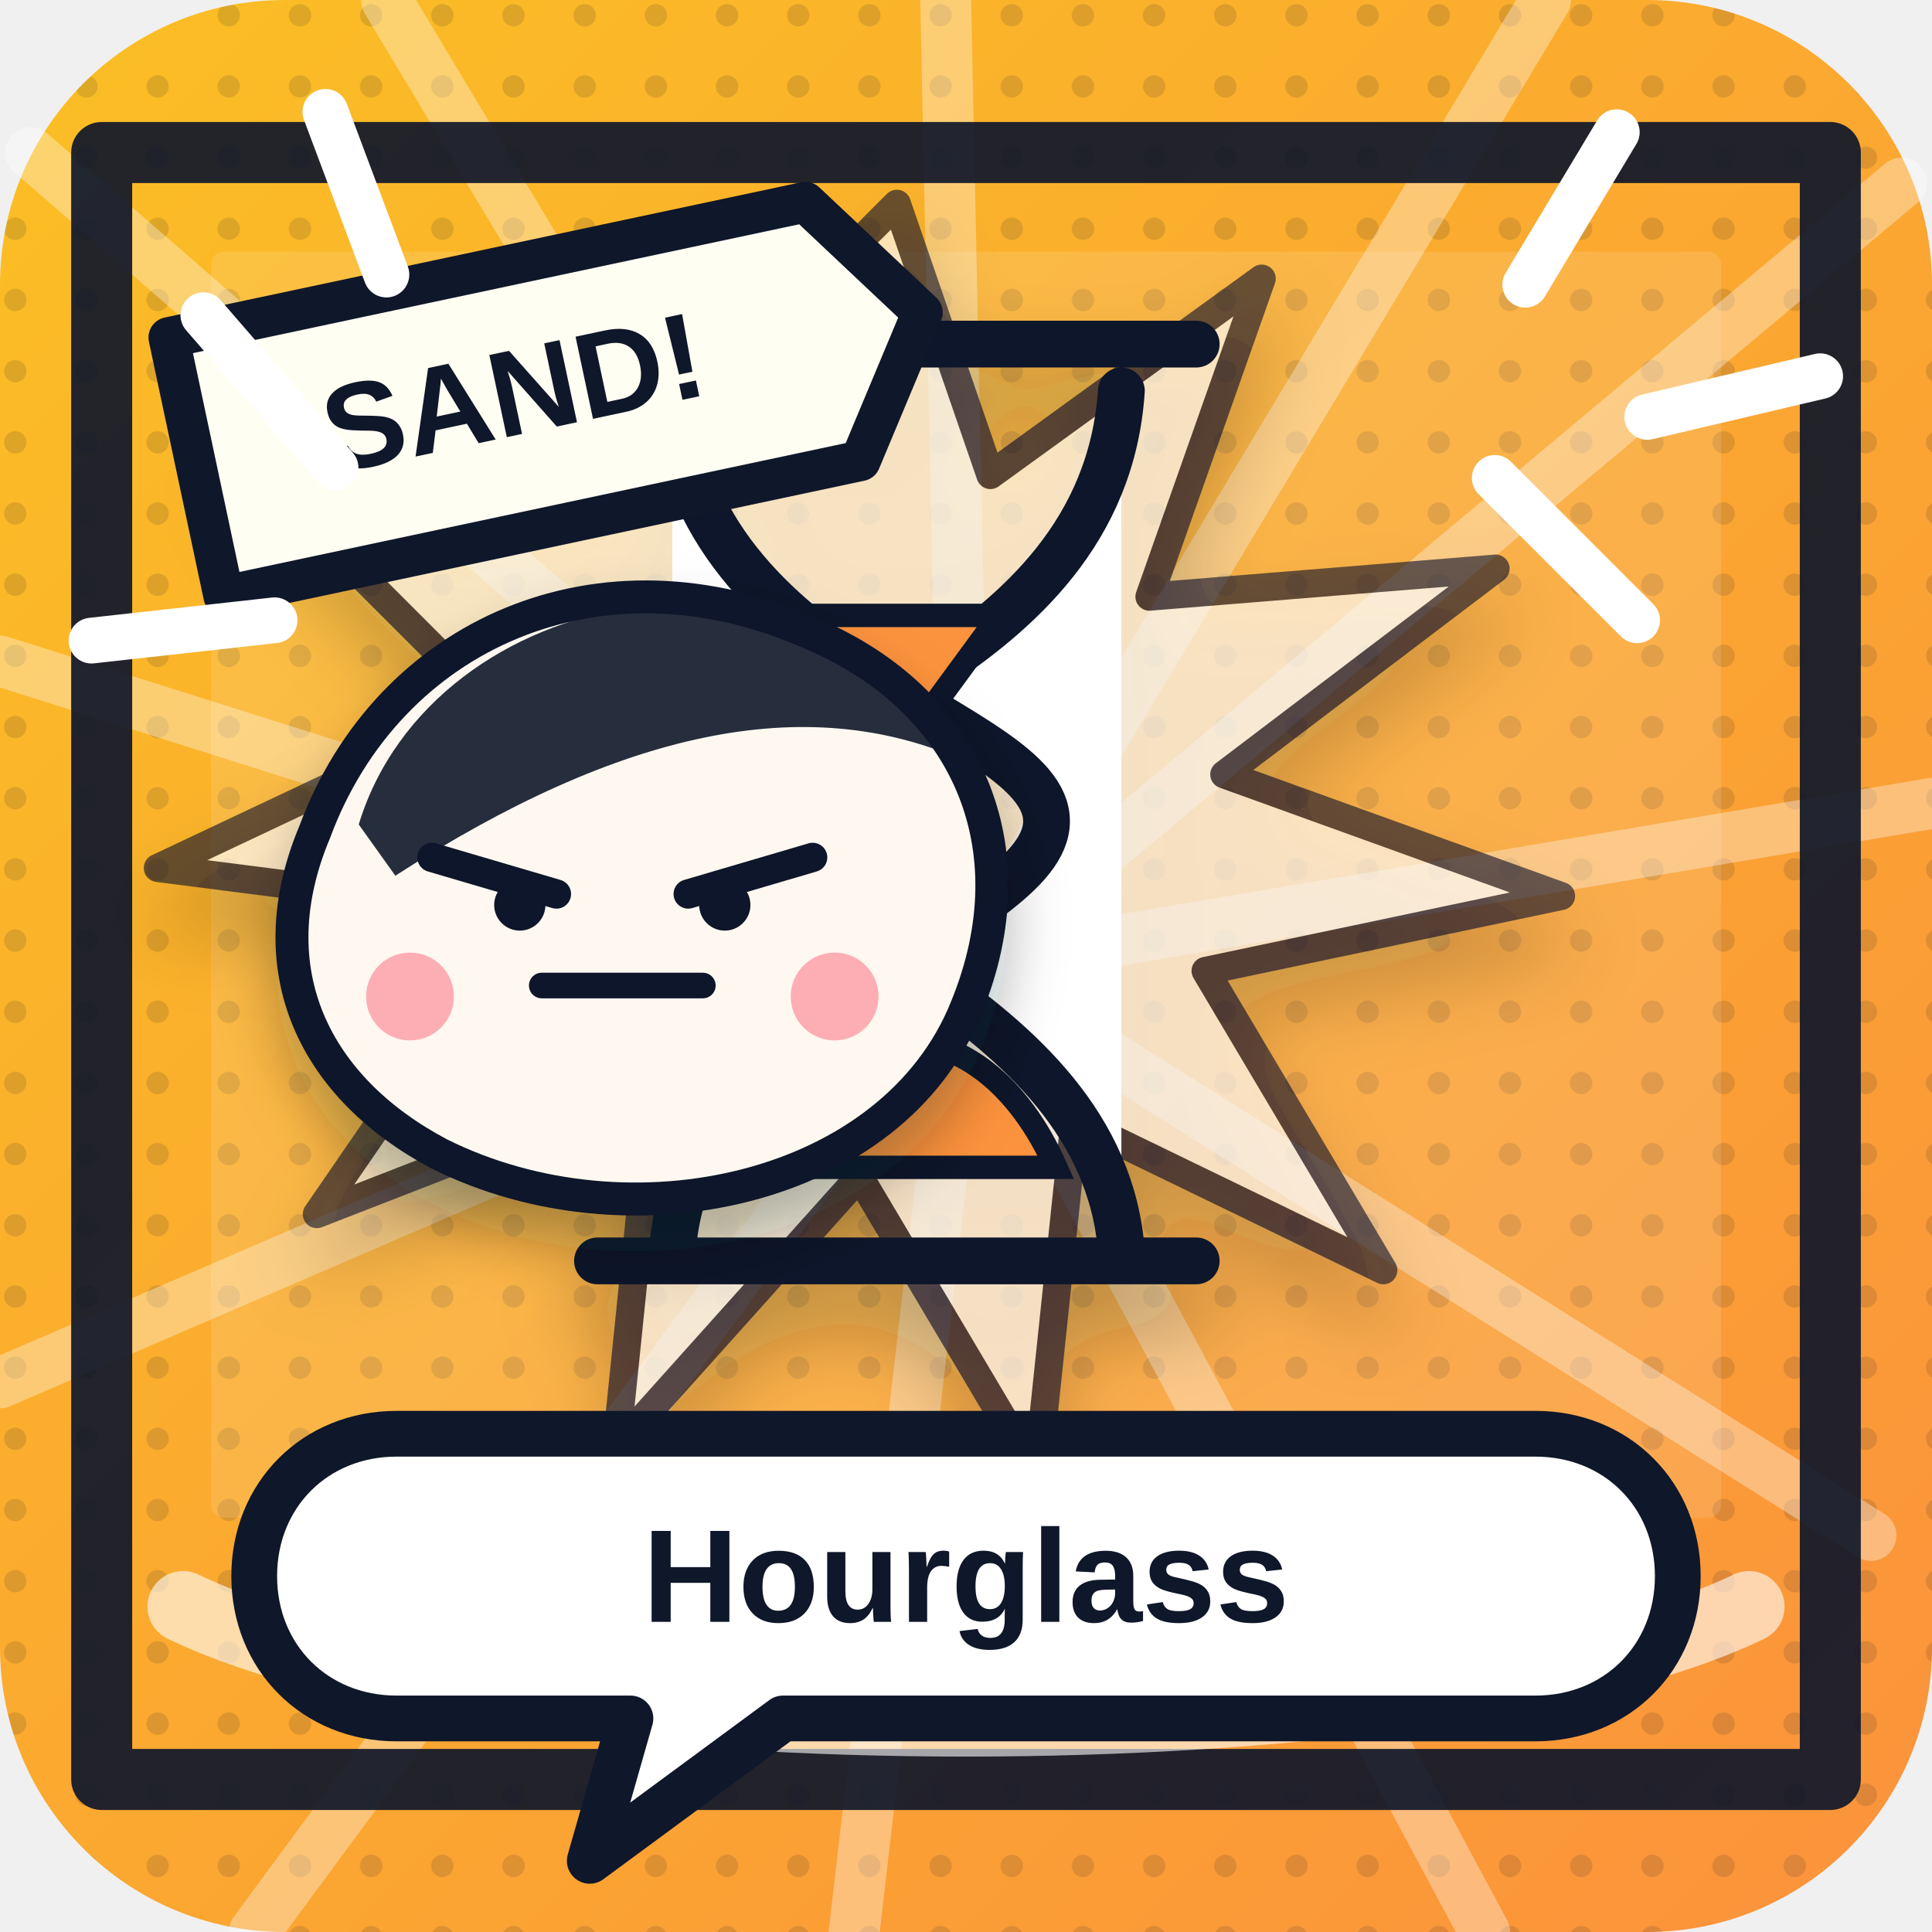
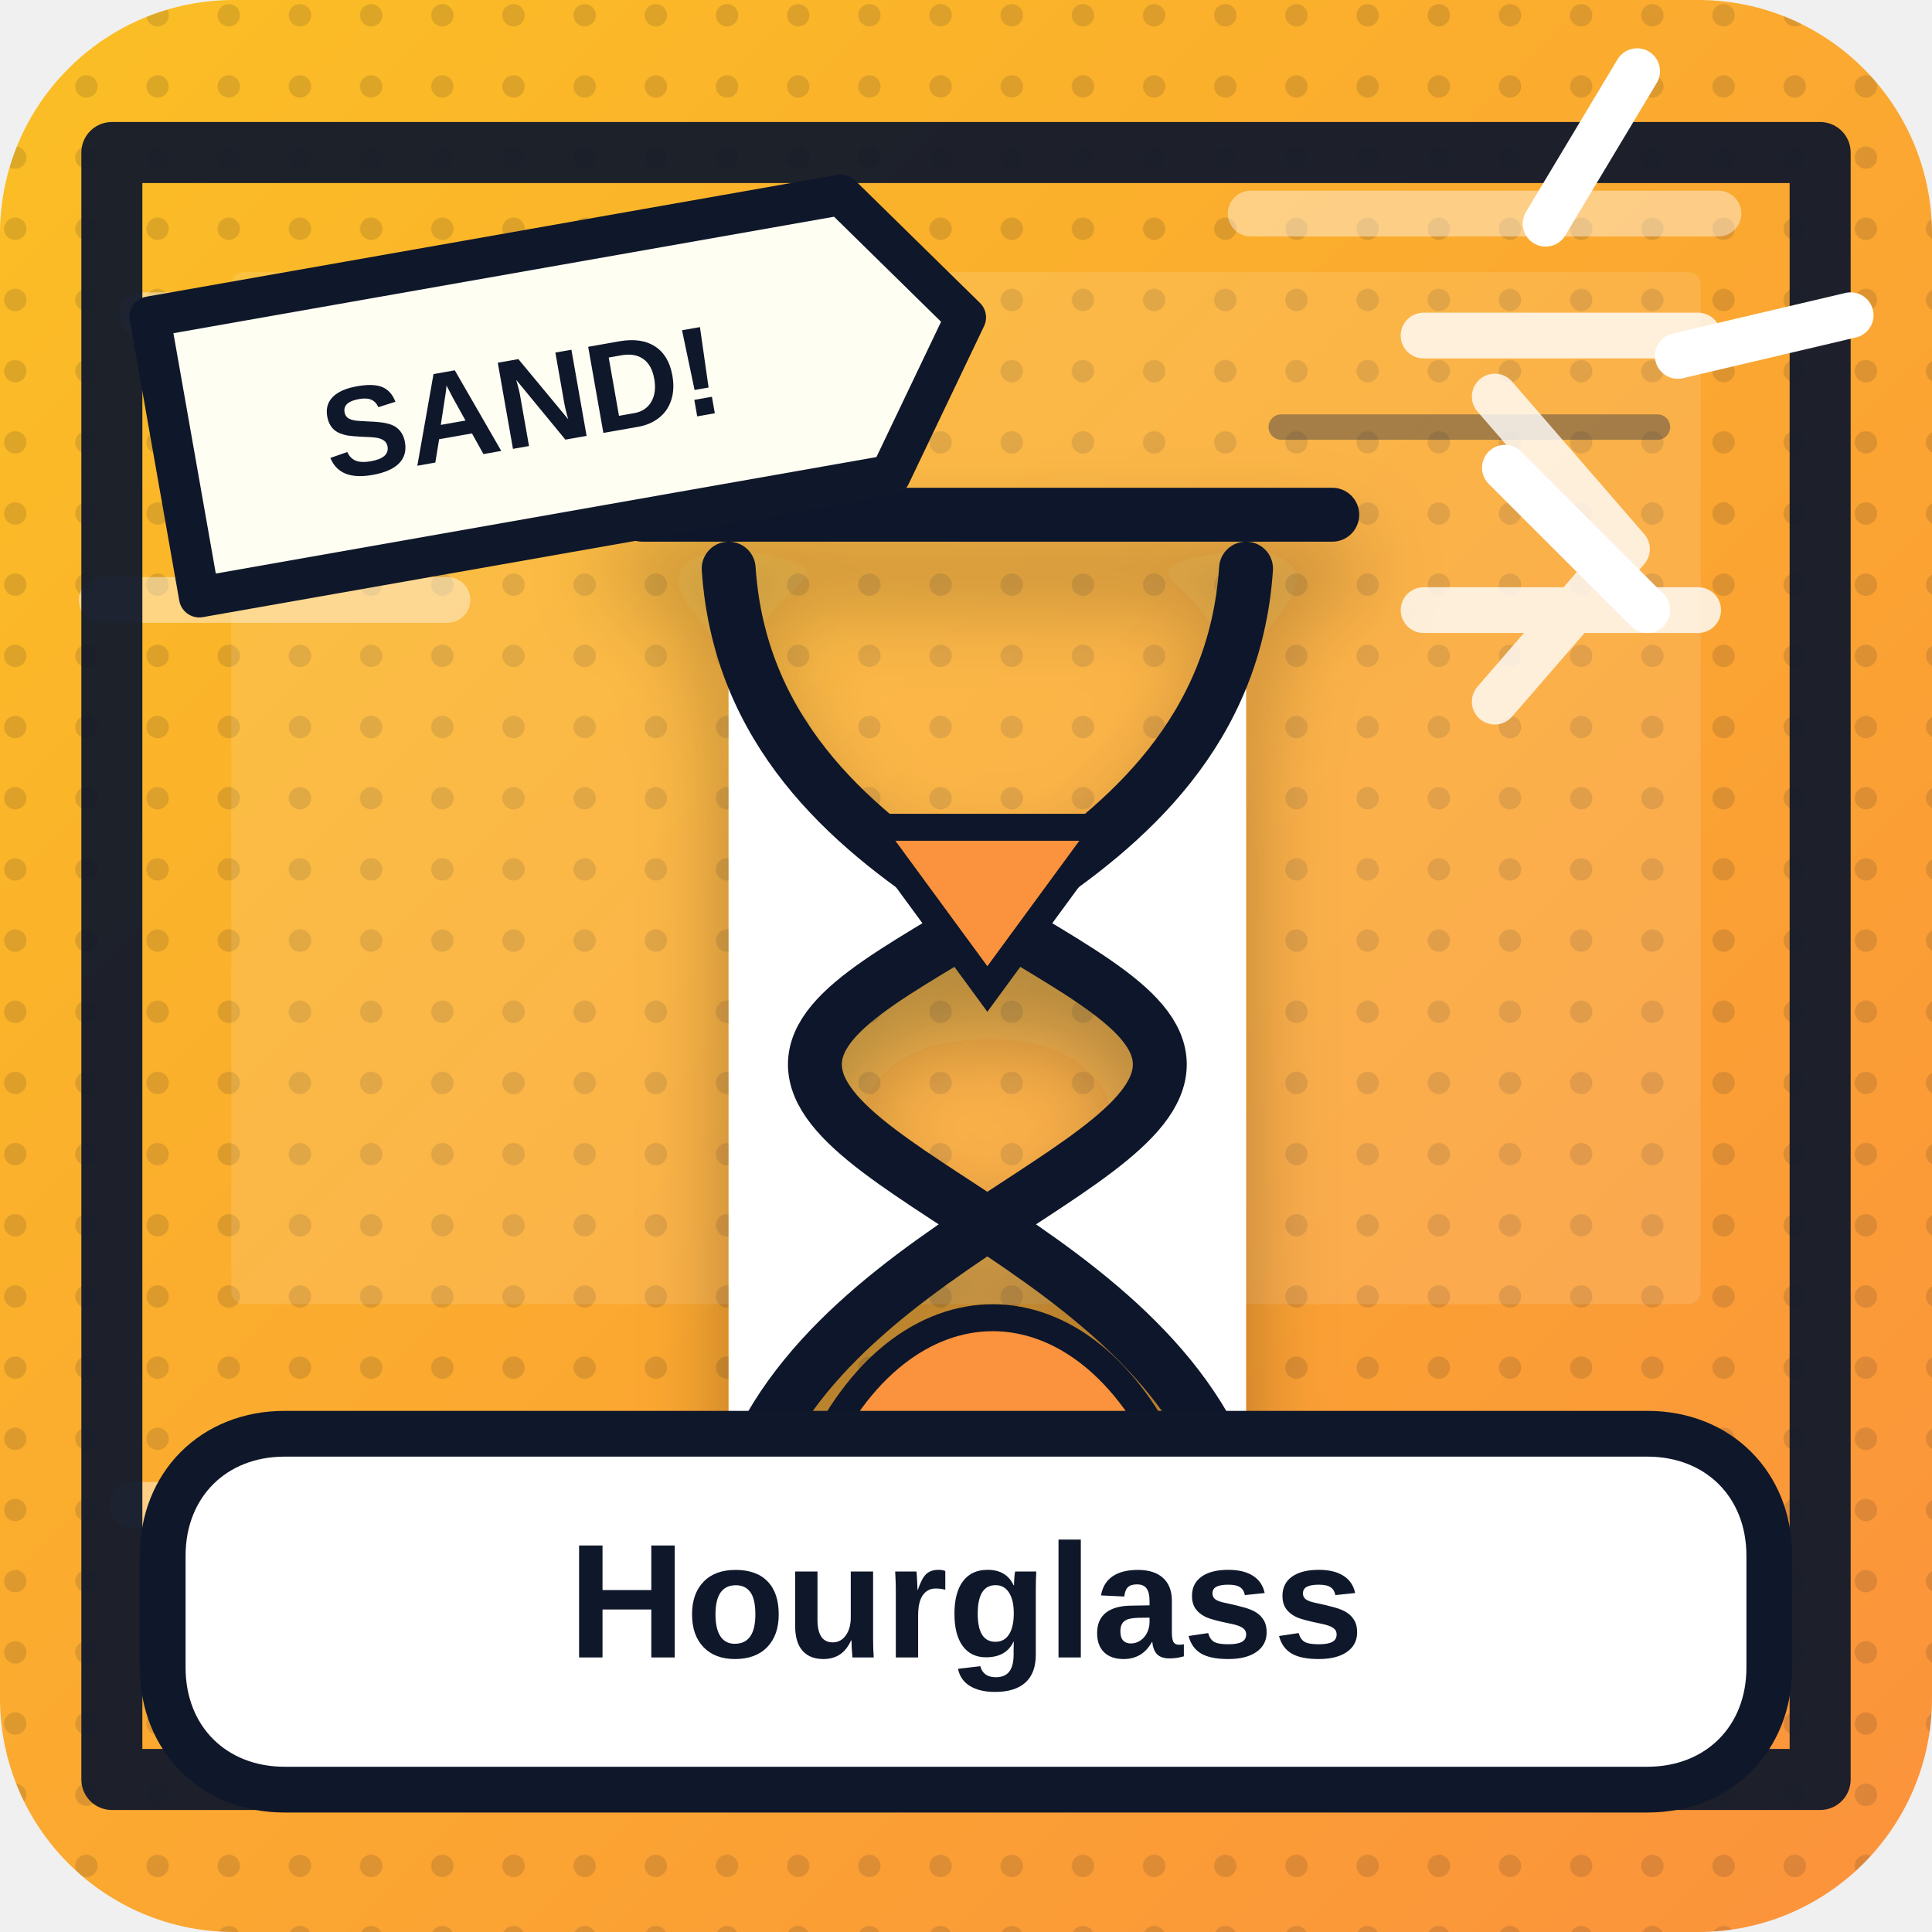
<svg xmlns="http://www.w3.org/2000/svg" viewBox="0 0 380 380" role="img" aria-label="Hourglass manga classroom tool icon">
  <defs>
    <linearGradient id="bg" x1="0" y1="0" x2="1" y2="1">
      <stop offset="0" stop-color="#fbbf24" />
      <stop offset="1" stop-color="#fb923c" />
    </linearGradient>
    <pattern id="dots" width="14" height="14" patternUnits="userSpaceOnUse">
      <circle cx="3" cy="3" r="2.2" fill="#0f172a" opacity=".13" />
    </pattern>
    <filter id="shadow" x="-20%" y="-20%" width="140%" height="140%">
      <feDropShadow dx="0" dy="10" stdDeviation="8" flood-color="#0f172a" flood-opacity=".28" />
    </filter>
  </defs>
-   <rect width="380" height="380" rx="56" fill="url(#bg)" />
-   <rect width="380" height="380" rx="56" fill="url(#dots)" />
-   <path d="M190 190L6 30M190 190L76 0M190 190L186 0M190 190L304 0M190 190L374 36M190 190L380 158M190 190L368 302M190 190L292 380M190 190L168 380M190 190L50 380M190 190L0 272M190 190L0 130" stroke="#fff" stroke-width="10" stroke-linecap="round" opacity=".34" />
-   <path d="M20 30h340v320H20z" fill="none" stroke="#0f172a" stroke-width="12" stroke-linejoin="round" opacity=".92" />
-   <path d="M44 52h292v244H44z" fill="#ffffff" opacity=".12" stroke="#ffffff" stroke-width="5" stroke-linejoin="round" />
-   <g transform="translate(20 18) scale(.92)" filter="url(#shadow)">
-     <path d="M170 24l20 58 58-42-24 68 74-6-58 44 72 26-76 16 38 64-66-32-8 76-38-64-52 58 8-78-72 28 44-64-78-10 72-34-54-54 72 14z" fill="#ffffff" opacity=".64" stroke="#0f172a" stroke-width="6" stroke-linejoin="round" />
+   <rect width="380" height="380" rx="46" fill="url(#bg)" />
+   <rect width="380" height="380" rx="46" fill="url(#dots)" />
+   <path d="M28 62h92M20 118h68M26 296h110M246 42h92M288 300h58M38 340h74" stroke="#fff" stroke-width="9" stroke-linecap="round" opacity=".42" />
+   <path d="M42 92h48M252 84h74M258 328h42" stroke="#0f172a" stroke-width="5" stroke-linecap="round" opacity=".42" />
+   <path d="M22 30h336v320H22z" fill="none" stroke="#0f172a" stroke-width="12" stroke-linejoin="round" opacity=".94" />
+   <path d="M48 56h284v198H48z" fill="#ffffff" opacity=".12" stroke="#ffffff" stroke-width="5" stroke-linejoin="round" />
+   <path d="M280 66h54M280 120h54M294 78l26 30-26 30" fill="none" stroke="#fff" stroke-width="9" stroke-linecap="round" stroke-linejoin="round" opacity=".8" />
+   <g transform="translate(14 44) scale(1.06)" filter="url(#shadow)">
    <path d="M106 54h128M106 250h128M122 64c4 60 80 70 80 92s-76 38-80 92M218 64c-4 60-80 70-80 92s76 38 80 92" fill="#ffffff" stroke="#0f172a" stroke-width="10" stroke-linecap="round" />
    <path d="M148 112h44l-22 30zM138 230c16-36 50-36 66 0z" fill="#fb923c" stroke="#0f172a" stroke-width="5" />
  </g>
-   <g transform="translate(0 34) scale(.72)" filter="url(#shadow)">
-     <g>
-       <path d="M86 180c20-54 78-80 136-54 42 18 60 58 42 102-20 50-92 66-144 40-34-18-50-50-34-88z" fill="#fff8f0" stroke="#0f172a" stroke-width="9" />
-       <path d="M98 178c20-66 124-86 164-18-42-18-92-8-154 32z" fill="#0f172a" opacity=".9" />
-       <path d="M118 187l34 10M222 187l-34 10" stroke="#0f172a" stroke-width="8" stroke-linecap="round" />
-       <circle cx="142" cy="200" r="7" fill="#0f172a" />
-       <circle cx="198" cy="200" r="7" fill="#0f172a" />
-       <path d="M148 222h44" stroke="#0f172a" stroke-width="7" stroke-linecap="round" />
-       <circle cx="112" cy="225" r="12" fill="#fb7185" opacity=".55" />
-       <circle cx="228" cy="225" r="12" fill="#fb7185" opacity=".55" />
-     </g>
+   <path d="M56 282h268c14 0 24 10 24 24v22c0 14-10 24-24 24H56c-14 0-24-10-24-24v-22c0-14 10-24 24-24z" fill="#ffffff" stroke="#0f172a" stroke-width="9" />
+   <text x="190" y="326" text-anchor="middle" font-size="32" font-weight="900" fill="#0f172a" font-family="Arial Black, Arial">Hourglass</text>
+   <g transform="rotate(-10 102 82)">
+     <path d="M34 50h138l20 28-20 28H34z" fill="#fffef2" stroke="#0f172a" stroke-width="8" stroke-linejoin="round" />
+     <text x="103" y="88" text-anchor="middle" font-size="25" font-weight="900" fill="#0f172a" font-family="Arial Black, Arial">SAND!</text>
  </g>
-   <path d="M36 316c62 30 246 30 308 0" fill="none" stroke="#fff" stroke-width="14" stroke-linecap="round" opacity=".6" />
-   <path d="M78 282h224c16 0 28 12 28 28s-12 28-28 28H154l-38 28 8-28H78c-16 0-28-12-28-28s12-28 28-28z" fill="#ffffff" stroke="#0f172a" stroke-width="9" stroke-linejoin="round" />
-   <text x="190" y="319" text-anchor="middle" font-size="26" font-weight="900" fill="#0f172a" font-family="Arial Black, Arial">Hourglass</text>
-   <g transform="rotate(-12 104 82)">
-     <path d="M38 52h128l18 26-18 26H38z" fill="#fffef2" stroke="#0f172a" stroke-width="8" stroke-linejoin="round" />
-     <text x="102" y="85" text-anchor="middle" font-size="24" font-weight="900" fill="#0f172a" font-family="Arial Black, Arial">SAND!</text>
-   </g>
-   <path d="M300 56l18-30M324 82l34-8M294 94l28 28M66 92L40 62M54 122l-36 4M76 54L64 22" stroke="#fff" stroke-width="9" stroke-linecap="round" />
+   <path d="M304 44l18-30M330 70l34-8M296 92l28 28" stroke="#fff" stroke-width="9" stroke-linecap="round" />
</svg>
